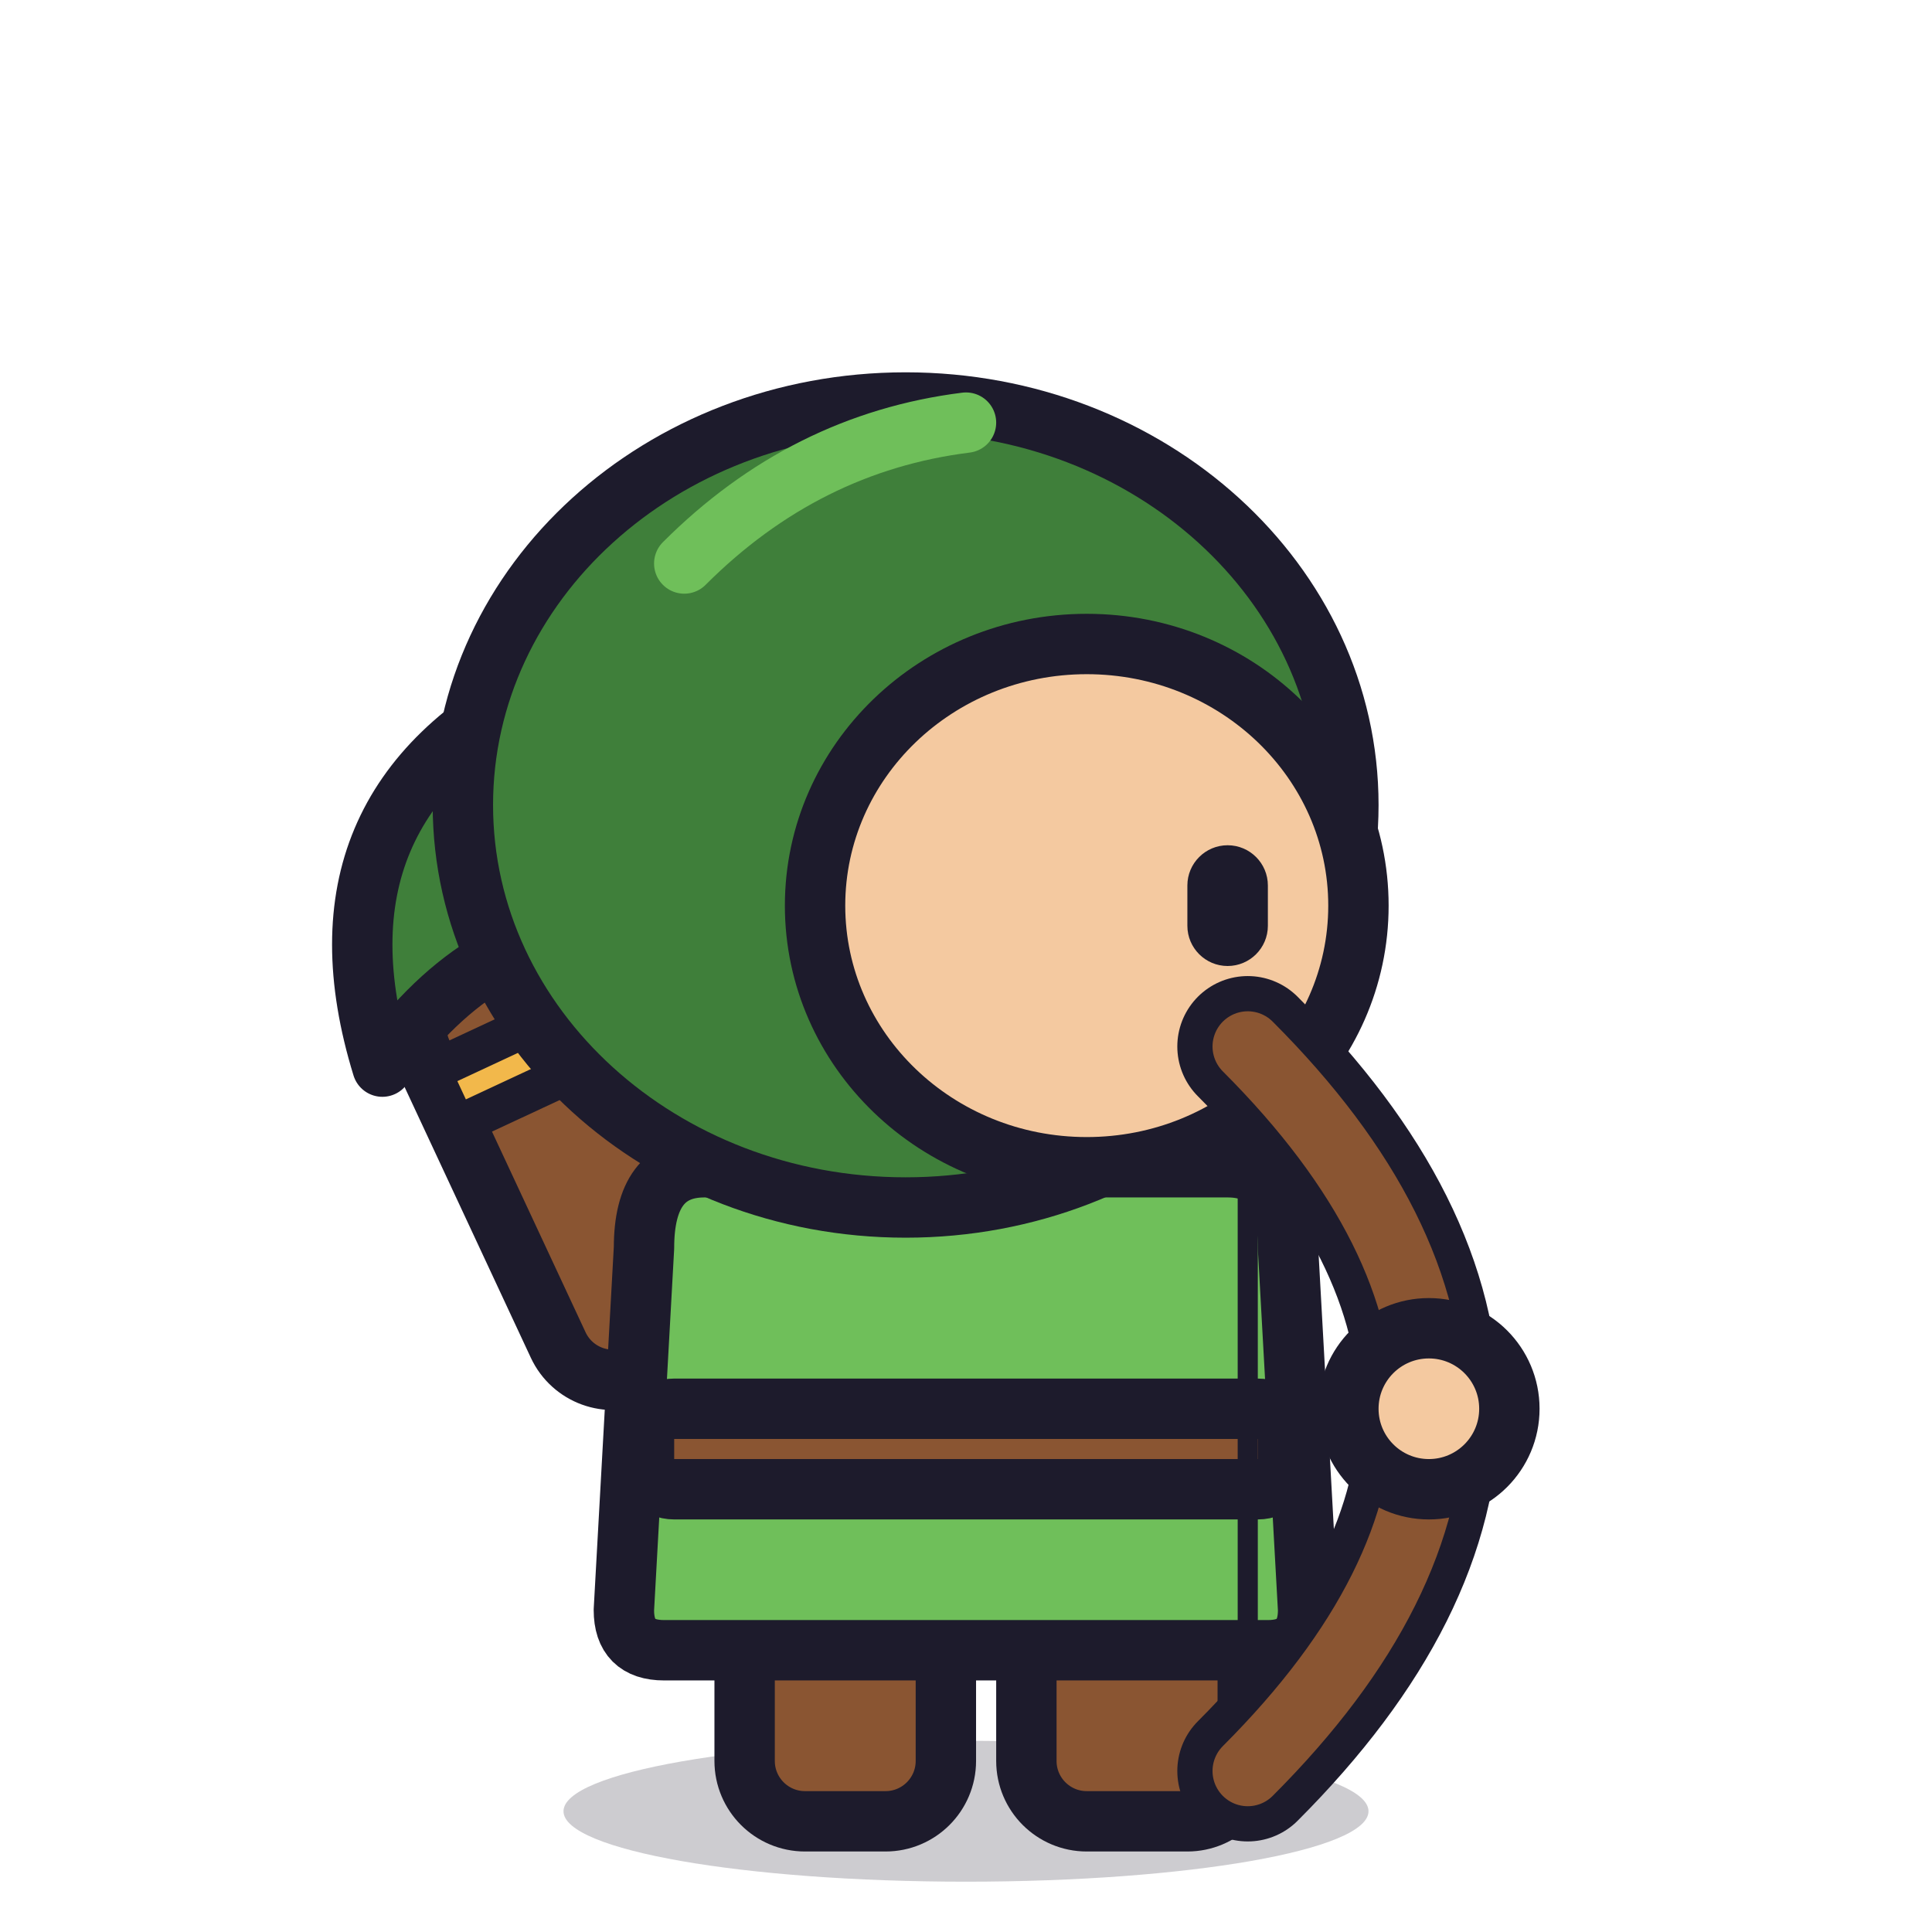
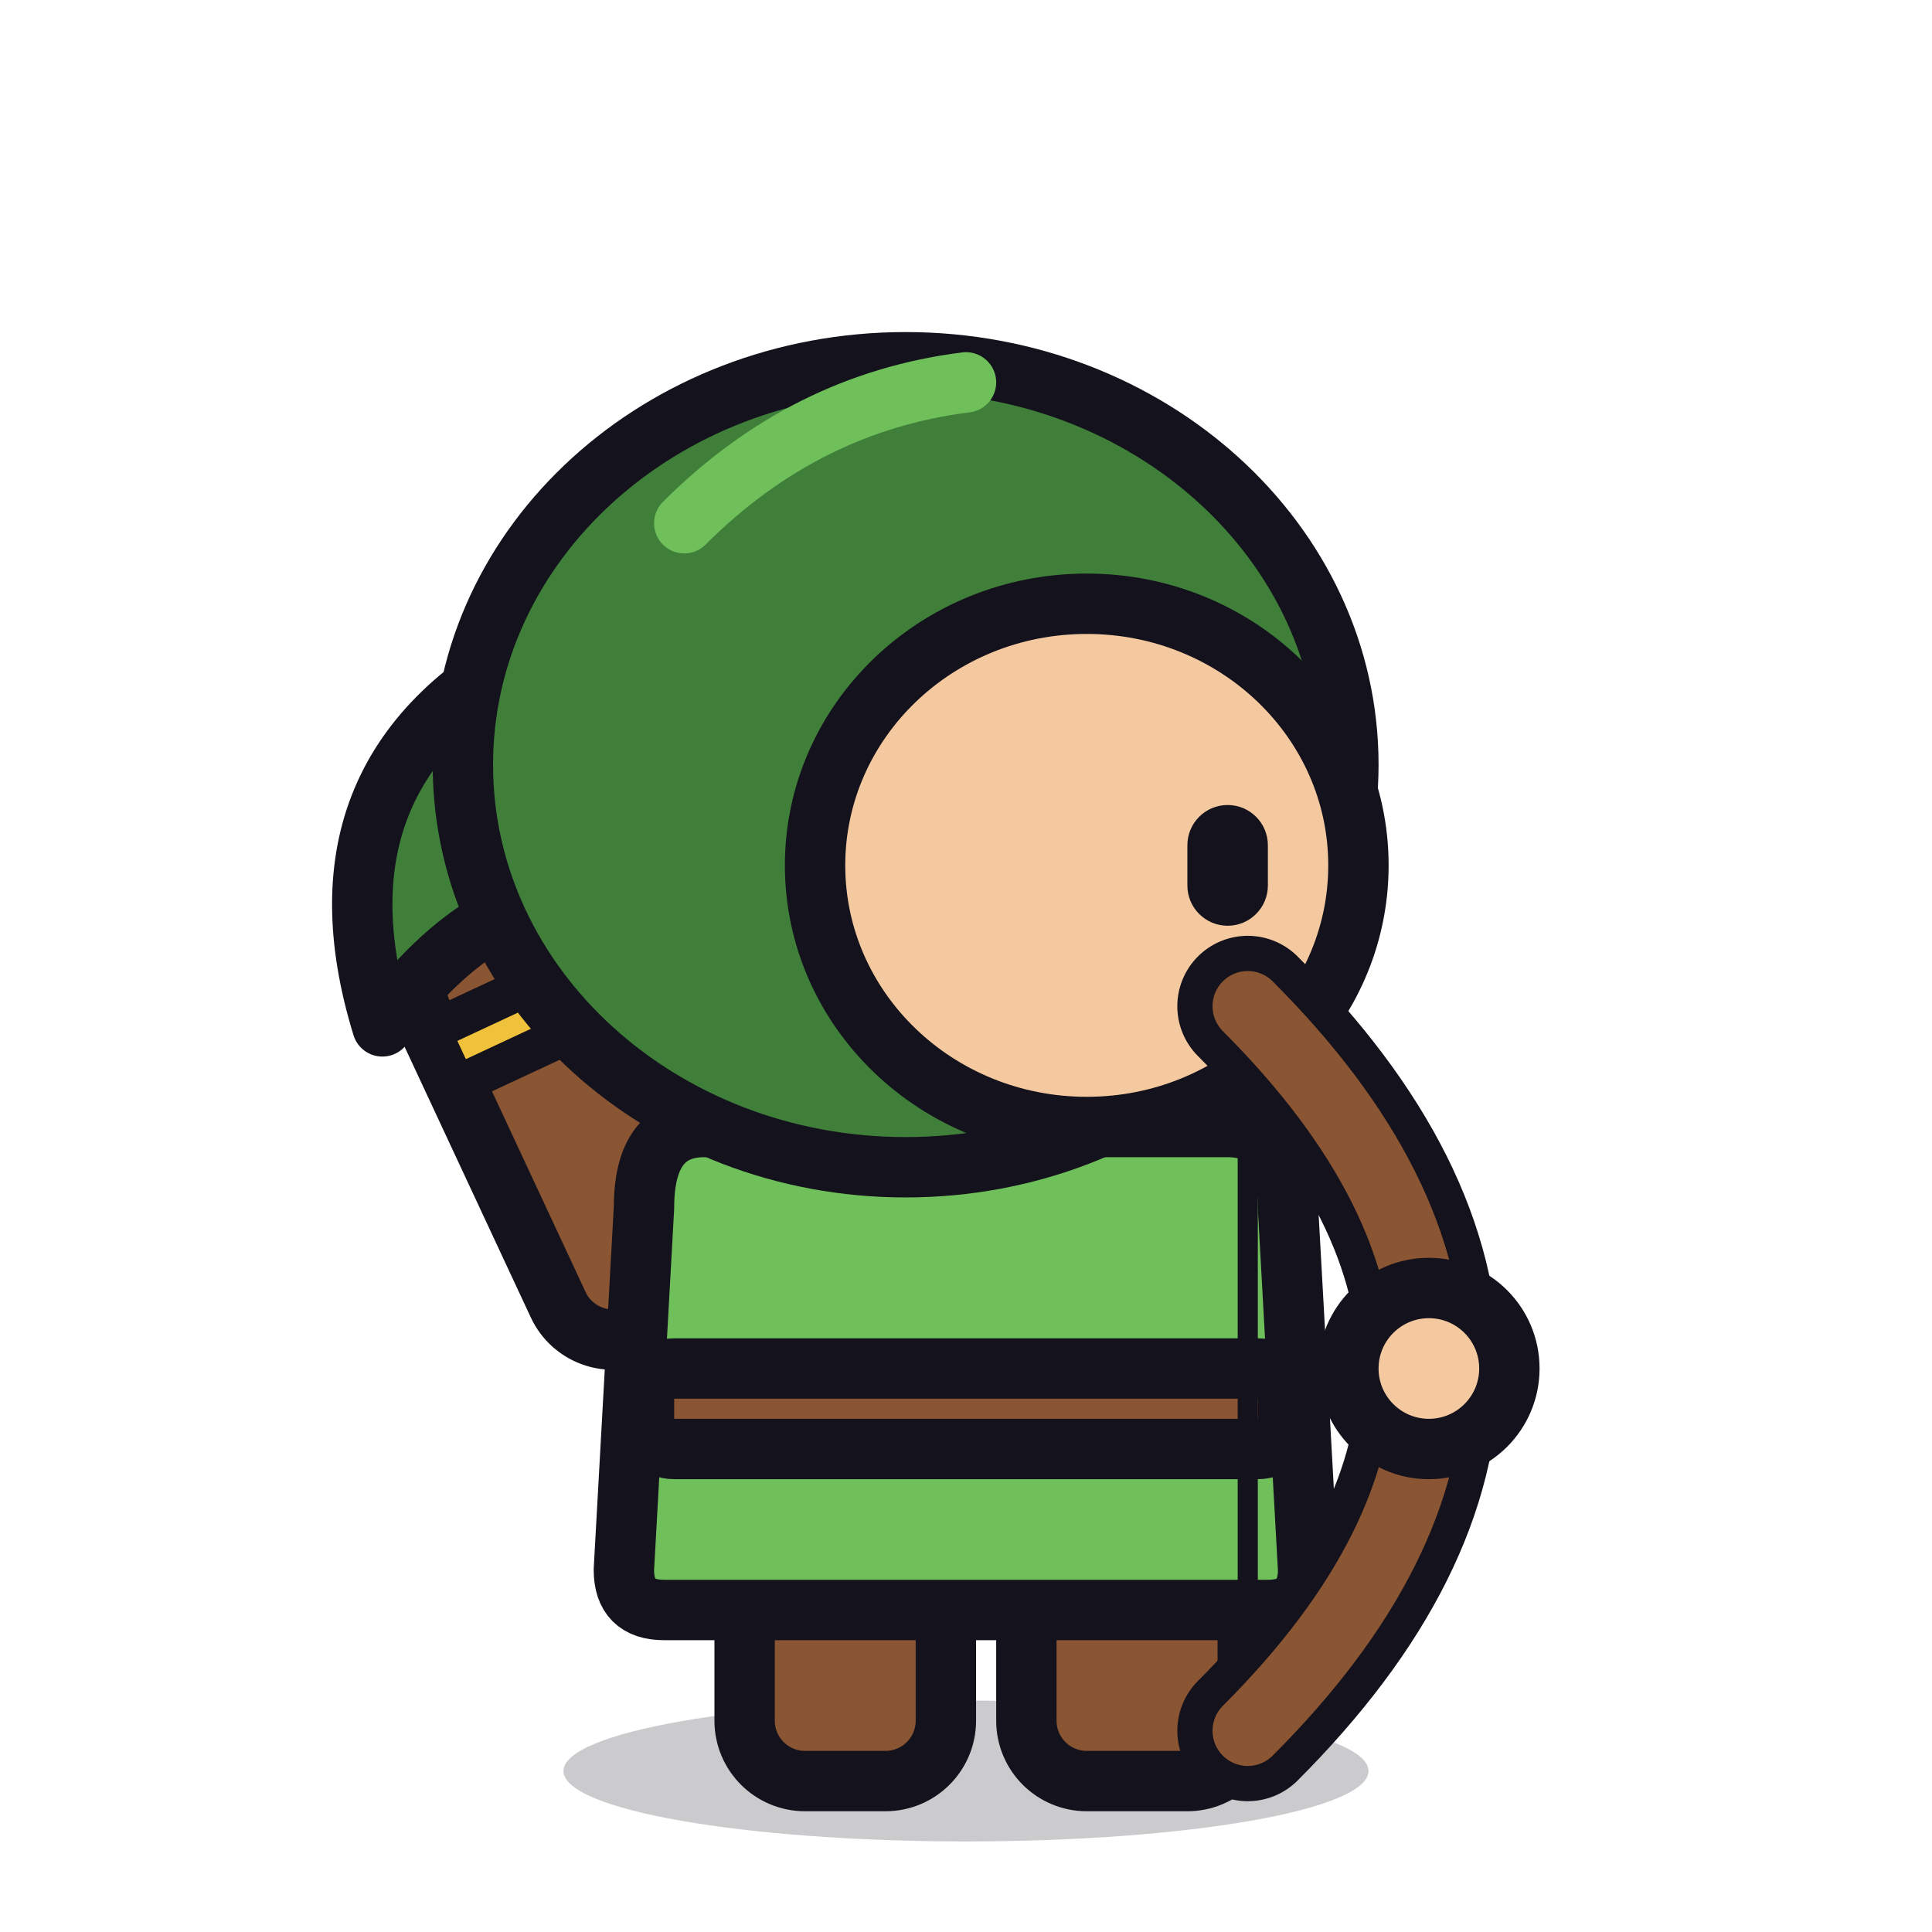
- <svg xmlns="http://www.w3.org/2000/svg" width="96" height="96" viewBox="0 0 96 96" role="img" aria-label="archer">
-   <g stroke="#1d1b2c" stroke-width="3" stroke-linejoin="round" stroke-linecap="round">
-     <ellipse cx="48" cy="90" rx="20" ry="3.5" fill="#1d1b2c" fill-opacity="0.22" stroke="none" />
-     <g transform="translate(31 62) rotate(-25)">
-       <path d="M-3 -16 L-1.5 -24 L0.5 -16 Z" fill="#e5533d" stroke-width="2" />
-       <path d="M1.5 -16 L3.5 -23 L5 -16 Z" fill="#e5533d" stroke-width="2" />
-       <rect x="-5" y="-16" width="10" height="22" rx="3" fill="#8a5532" />
-       <rect x="-5" y="-12" width="10" height="3" fill="#f2b84b" stroke-width="2" />
-     </g>
+ <svg xmlns="http://www.w3.org/2000/svg" width="96" height="96" viewBox="0 0 96 96" role="img" aria-label="archer idle 1">
+   <g transform="translate(0 -2)" stroke="#14121c" stroke-width="3" stroke-linejoin="round" stroke-linecap="round">
+     <ellipse cx="48" cy="90" rx="20" ry="3.5" fill="#14121c" fill-opacity="0.22" stroke="none" />
    <rect x="37" y="79" width="10" height="11.5" rx="3" fill="#8a5532" />
    <rect x="51" y="79" width="11" height="11.5" rx="3" fill="#8a5532" />
-     <path d="M35 58 H61 Q64 58 64 62 L65 80 Q65 82 63 82 H33 Q31 82 31 80 L32 62 Q32 58 35 58 Z" fill="#6fbf5a" />
-     <rect x="32" y="70" width="32" height="4" rx="1.5" fill="#8a5532" />
-     <path d="M27 34 Q15 40 19 53 Q24 46 31 46 Z" fill="#3f7f3a" />
-     <ellipse cx="45" cy="40" rx="22" ry="20" fill="#3f7f3a" />
-     <path d="M34 28 Q40 22 48 21" stroke="#6fbf5a" stroke-width="3" fill="none" />
-     <ellipse cx="54" cy="45" rx="13.5" ry="13" fill="#f4c9a0" />
-     <rect x="59" y="42" width="4" height="6" rx="2" fill="#1d1b2c" stroke="none" />
-     <ellipse cx="62" cy="52" rx="2.8" ry="1.6" fill="#e5533d" fill-opacity="0.4" stroke="none" />
-     <path d="M62 52 L62 88" stroke-width="1" fill="none" />
-     <path d="M62 52 Q80 70 62 88" stroke-width="7" fill="none" />
-     <path d="M62 52 Q80 70 62 88" stroke="#8a5532" stroke-width="3.5" fill="none" />
-     <circle cx="71" cy="70" r="4" fill="#f4c9a0" />
+     <g transform="translate(0 0)">
+       <g transform="translate(31 62) rotate(-25)">
+         <path d="M-3 -16 L-1.5 -24 L0.5 -16 Z" fill="#e5533d" stroke-width="2" />
+         <path d="M1.5 -16 L3.5 -23 L5 -16 Z" fill="#e5533d" stroke-width="2" />
+         <rect x="-5" y="-16" width="10" height="22" rx="3" fill="#8a5532" />
+         <rect x="-5" y="-12" width="10" height="3" fill="#f0c23b" stroke-width="2" />
+       </g>
+       <path d="M35 58 H61 Q64 58 64 62 L65 80 Q65 82 63 82 H33 Q31 82 31 80 L32 62 Q32 58 35 58 Z" fill="#6fbf5a" />
+       <rect x="32" y="70" width="32" height="4" rx="1.5" fill="#8a5532" />
+       <path d="M27 34 Q15 40 19 53 Q24 46 31 46 Z" fill="#3f7f3a" />
+       <ellipse cx="45" cy="40" rx="22" ry="20" fill="#3f7f3a" />
+       <path d="M34 28 Q40 22 48 21" stroke="#6fbf5a" stroke-width="3" fill="none" />
+       <ellipse cx="54" cy="45" rx="13.5" ry="13" fill="#f4c9a0" />
+       <rect x="59" y="42" width="4" height="6" rx="2" fill="#14121c" stroke="none" />
+       <ellipse cx="62" cy="52" rx="2.8" ry="1.6" fill="#e5533d" fill-opacity="0.4" stroke="none" />
+       <path d="M62 52 L62 88" stroke-width="1" fill="none" />
+       <path d="M62 52 Q80 70 62 88" stroke-width="7" fill="none" />
+       <path d="M62 52 Q80 70 62 88" stroke="#8a5532" stroke-width="3.5" fill="none" />
+       <circle cx="71" cy="70" r="4" fill="#f4c9a0" />
+     </g>
  </g>
</svg>
